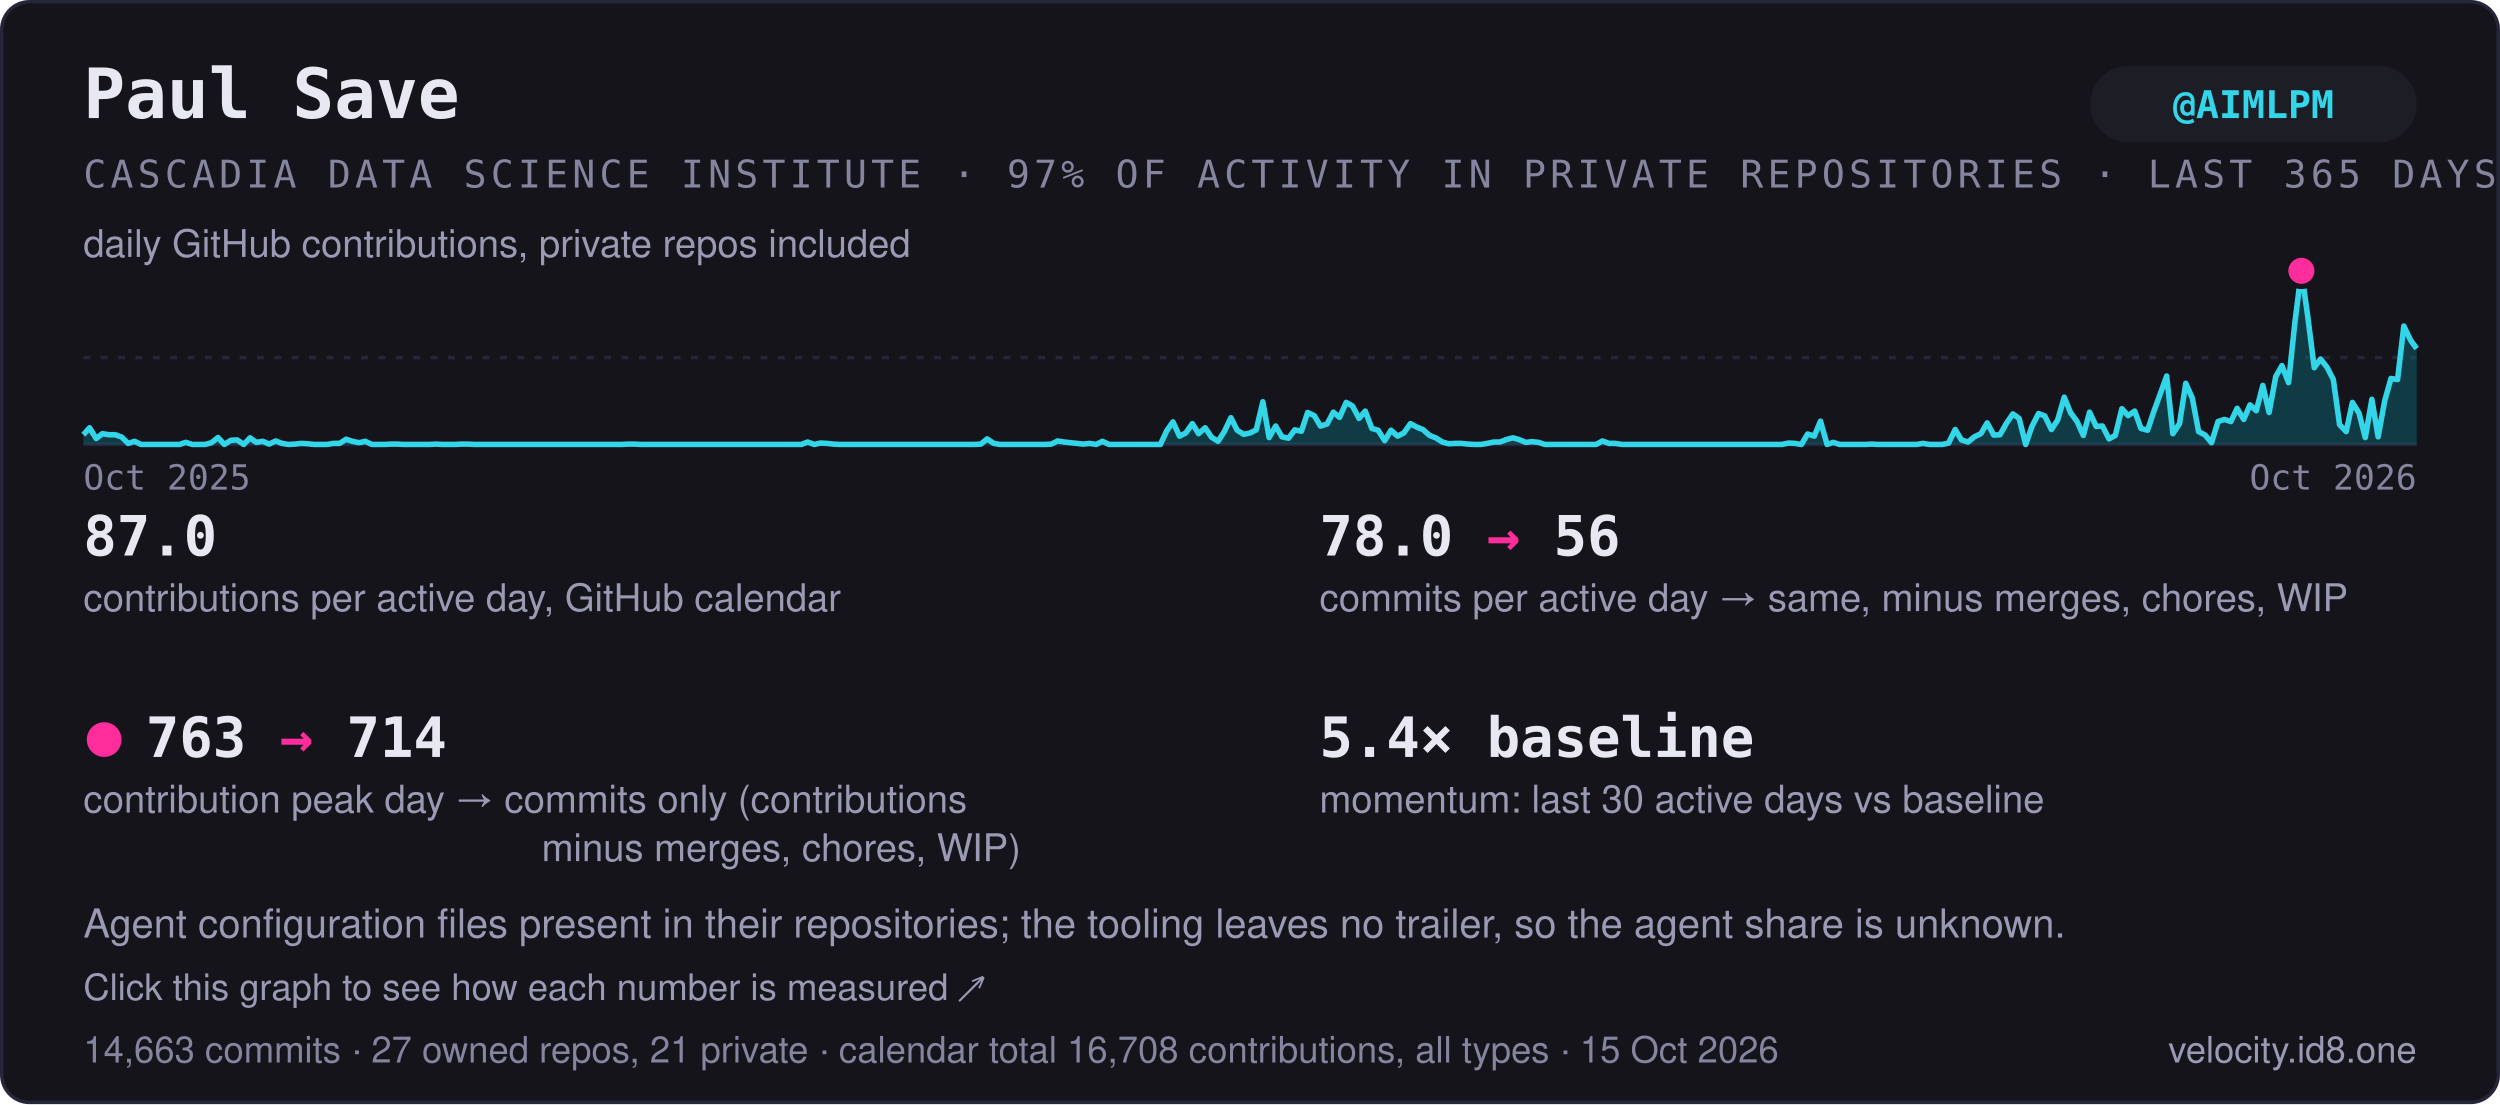
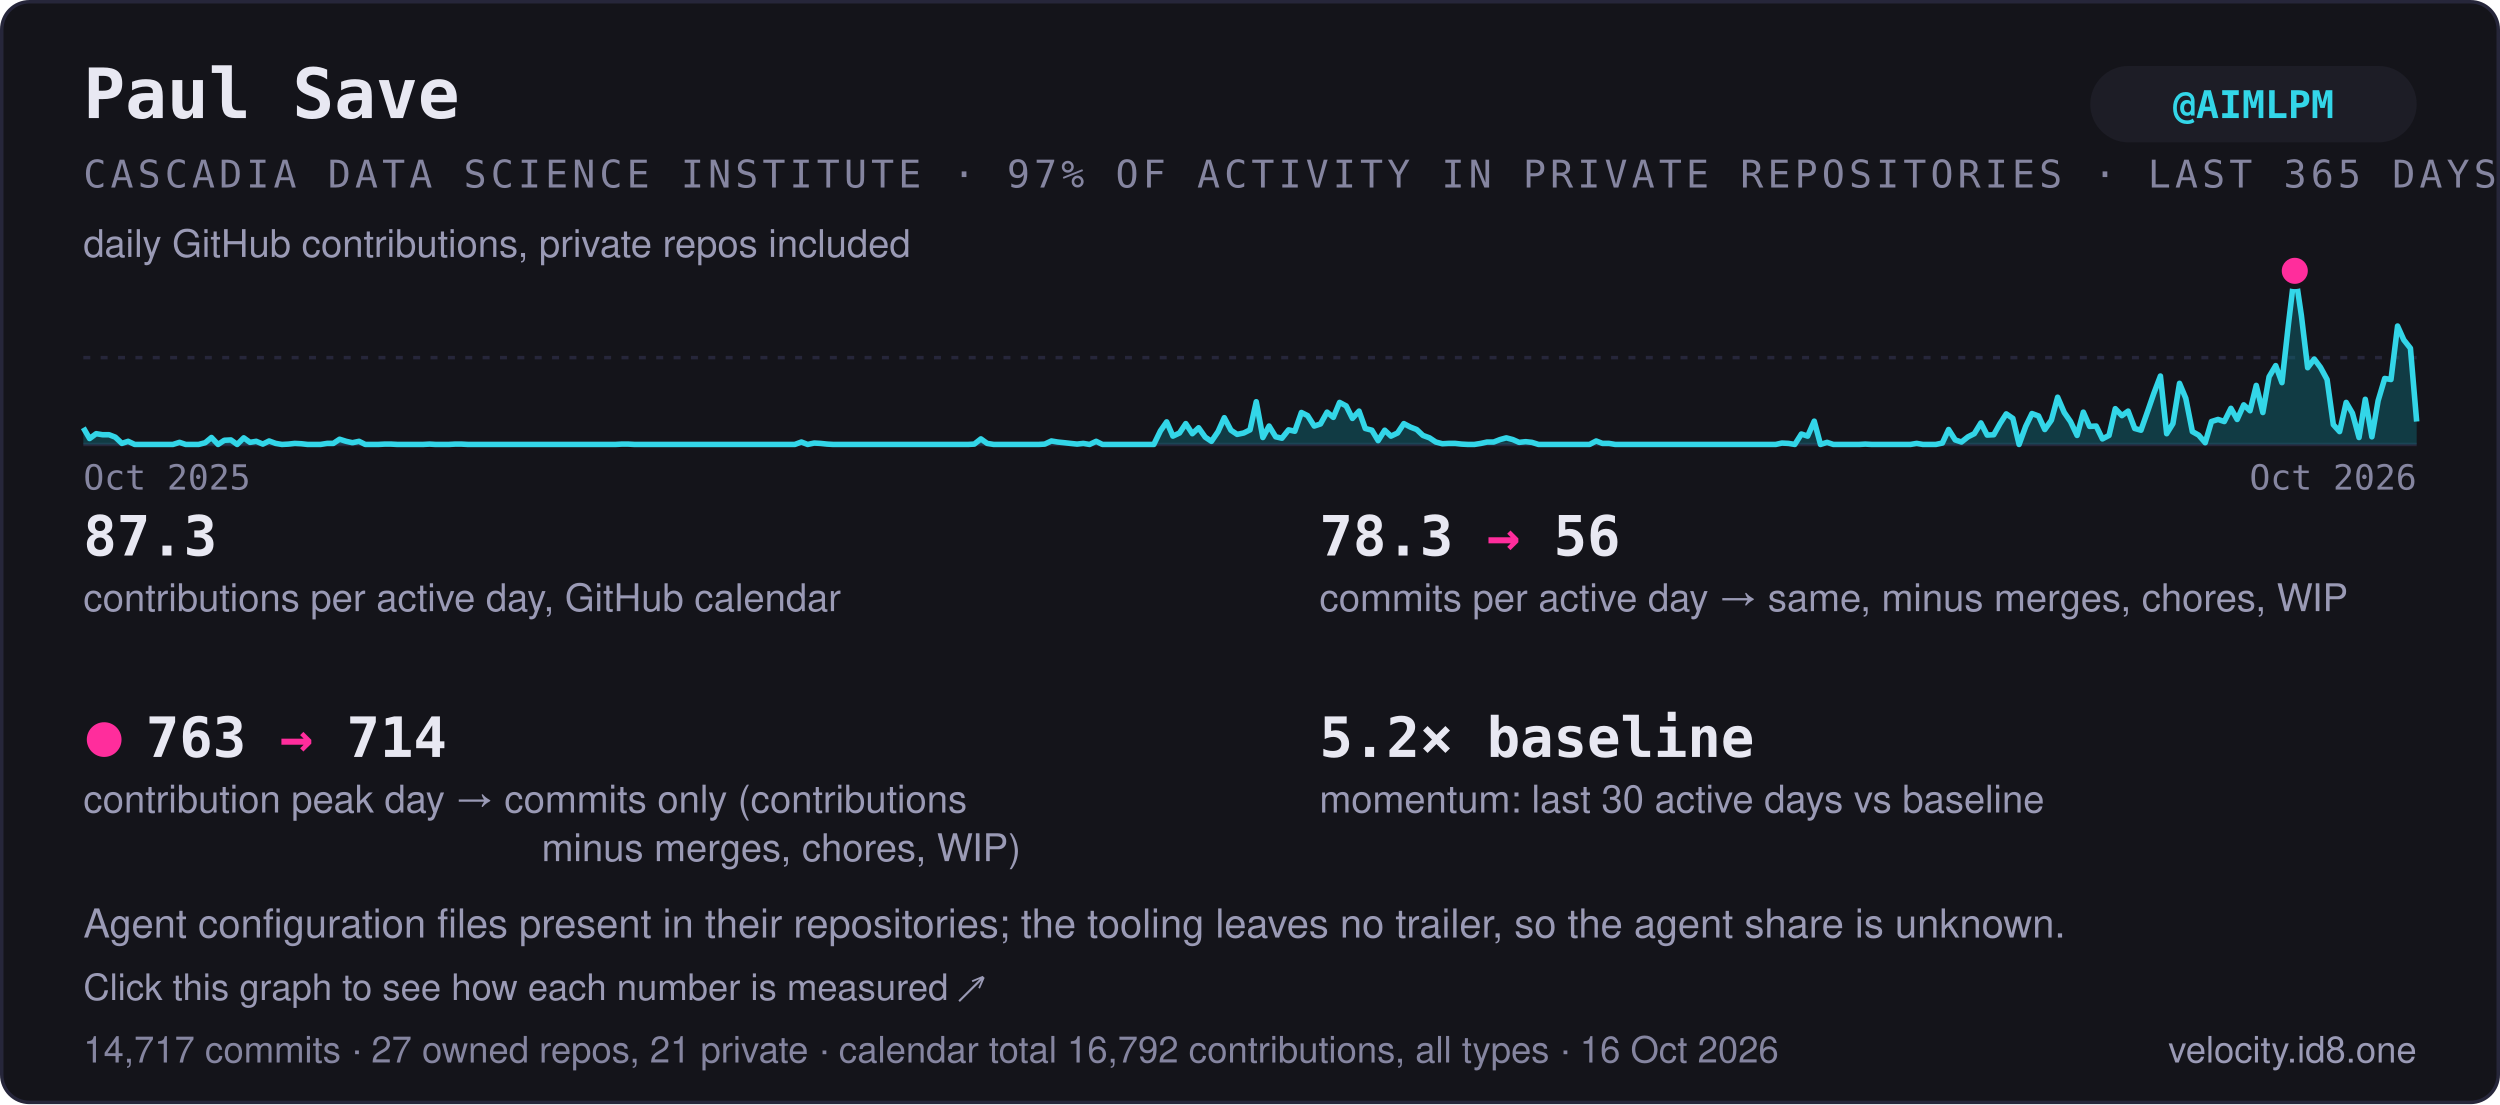
<svg xmlns="http://www.w3.org/2000/svg" width="720" height="318" viewBox="0 0 720 318" role="img" aria-label="Paul Save: Velocity Graph">
  <rect x="0.5" y="0.5" width="719" height="317" rx="8" fill="#14141A" stroke="#26263A" />
  <text x="24" y="34" font-family="Departure Mono, JetBrains Mono, ui-monospace, Menlo, monospace" font-size="20" font-weight="700" fill="#E8E8F2">Paul Save</text>
  <text x="24" y="54" font-family="Departure Mono, JetBrains Mono, ui-monospace, Menlo, monospace" font-size="11" letter-spacing="1.2" fill="#8585A0">CASCADIA DATA SCIENCE INSTITUTE · 97% OF ACTIVITY IN PRIVATE REPOSITORIES · LAST 365 DAYS</text>
  <rect x="602" y="19" width="94" height="22" rx="11" fill="#1D1D26" />
  <text x="649" y="34" text-anchor="middle" font-family="Departure Mono, JetBrains Mono, ui-monospace, Menlo, monospace" font-size="11" font-weight="600" fill="#33D6E8">@AIMLPM</text>
  <line x1="24" x2="696" y1="128" y2="128" stroke="#26263A" />
  <line x1="24" x2="696" y1="103.0" y2="103.0" stroke="#26263A" stroke-dasharray="2 3" />
-   <path d="M24.0,125.2 L25.8,123.2 L27.7,126.3 L29.5,124.9 L31.4,125.2 L33.2,125.2 L35.1,125.9 L36.9,127.7 L38.8,127.1 L40.6,128.0 L42.5,128.0 L44.3,128.0 L46.2,128.0 L48.0,128.0 L49.8,128.0 L51.7,128.0 L53.5,127.4 L55.4,128.0 L57.2,128.0 L59.1,128.0 L60.9,127.5 L62.8,126.0 L64.6,128.0 L66.5,126.8 L68.3,126.7 L70.2,128.0 L72.0,126.1 L73.8,127.4 L75.7,127.1 L77.5,127.9 L79.4,127.0 L81.2,127.7 L83.1,128.0 L84.9,127.9 L86.8,127.7 L88.6,127.8 L90.5,128.0 L92.3,128.0 L94.2,128.0 L96.0,127.7 L97.8,127.7 L99.7,126.5 L101.5,127.1 L103.4,127.5 L105.2,127.1 L107.1,128.0 L108.9,128.0 L110.8,128.0 L112.6,127.9 L114.5,127.9 L116.3,128.0 L118.2,128.0 L120.0,128.0 L121.8,128.0 L123.7,128.0 L125.5,127.9 L127.4,128.0 L129.2,128.0 L131.1,128.0 L132.9,127.9 L134.8,127.9 L136.6,128.0 L138.5,128.0 L140.3,128.0 L142.2,128.0 L144.0,128.0 L145.8,128.0 L147.7,128.0 L149.5,128.0 L151.4,128.0 L153.2,128.0 L155.1,128.0 L156.9,128.0 L158.8,128.0 L160.6,128.0 L162.5,128.0 L164.3,128.0 L166.2,128.0 L168.0,128.0 L169.8,128.0 L171.7,128.0 L173.5,128.0 L175.4,128.0 L177.2,128.0 L179.1,128.0 L180.9,127.9 L182.8,127.9 L184.6,128.0 L186.5,128.0 L188.3,128.0 L190.2,128.0 L192.0,128.0 L193.8,128.0 L195.7,128.0 L197.5,128.0 L199.4,128.0 L201.2,128.0 L203.1,128.0 L204.9,128.0 L206.8,128.0 L208.6,128.0 L210.5,128.0 L212.3,128.0 L214.2,128.0 L216.0,128.0 L217.8,128.0 L219.7,128.0 L221.5,128.0 L223.4,128.0 L225.2,128.0 L227.1,128.0 L228.9,128.0 L230.8,128.0 L232.6,127.3 L234.5,128.0 L236.3,127.6 L238.2,127.7 L240.0,127.9 L241.8,128.0 L243.7,128.0 L245.5,128.0 L247.4,128.0 L249.2,128.0 L251.1,128.0 L252.9,128.0 L254.8,128.0 L256.6,128.0 L258.5,128.0 L260.3,128.0 L262.2,128.0 L264.0,128.0 L265.8,128.0 L267.7,128.0 L269.5,128.0 L271.4,128.0 L273.2,128.0 L275.1,128.0 L276.9,128.0 L278.8,128.0 L280.6,128.0 L282.5,127.9 L284.3,126.4 L286.2,127.7 L288.0,128.0 L289.8,128.0 L291.7,128.0 L293.5,128.0 L295.4,128.0 L297.2,128.0 L299.1,128.0 L300.9,128.0 L302.8,127.9 L304.6,127.0 L306.5,127.3 L308.3,127.5 L310.2,127.7 L312.0,127.9 L313.8,127.7 L315.7,128.0 L317.5,127.1 L319.4,128.0 L321.2,128.0 L323.1,128.0 L324.9,128.0 L326.8,128.0 L328.6,128.0 L330.5,128.0 L332.3,128.0 L334.2,128.0 L336.0,124.1 L337.8,121.5 L339.7,125.6 L341.5,124.7 L343.4,122.0 L345.2,124.9 L347.1,123.2 L348.9,125.9 L350.8,127.1 L352.6,124.3 L354.5,120.3 L356.3,123.9 L358.2,125.1 L360.0,124.7 L361.8,123.8 L363.7,115.7 L365.5,126.0 L367.4,122.7 L369.2,125.8 L371.1,126.2 L372.9,123.8 L374.8,124.2 L376.6,118.8 L378.5,119.7 L380.3,122.7 L382.2,122.1 L384.0,118.7 L385.8,120.2 L387.7,115.9 L389.5,116.9 L391.4,120.5 L393.2,118.4 L395.1,123.4 L396.9,123.9 L398.8,126.9 L400.6,123.9 L402.5,125.6 L404.3,124.7 L406.2,122.0 L408.0,123.0 L409.8,123.7 L411.7,125.4 L413.5,126.1 L415.4,127.3 L417.2,127.8 L419.1,127.7 L420.9,127.7 L422.8,127.9 L424.6,128.0 L426.5,128.0 L428.3,127.7 L430.2,127.3 L432.0,127.3 L433.8,126.6 L435.7,126.1 L437.5,126.6 L439.4,127.4 L441.2,127.2 L443.1,127.4 L444.9,128.0 L446.8,128.0 L448.6,128.0 L450.5,128.0 L452.3,128.0 L454.2,128.0 L456.0,128.0 L457.8,128.0 L459.7,128.0 L461.5,127.0 L463.4,127.7 L465.2,127.7 L467.1,128.0 L468.9,128.0 L470.8,128.0 L472.6,128.0 L474.5,128.0 L476.3,128.0 L478.2,128.0 L480.0,128.0 L481.8,128.0 L483.7,128.0 L485.5,128.0 L487.4,128.0 L489.2,128.0 L491.1,128.0 L492.9,128.0 L494.8,128.0 L496.6,128.0 L498.5,128.0 L500.3,128.0 L502.2,128.0 L504.0,128.0 L505.8,128.0 L507.7,128.0 L509.5,128.0 L511.4,128.0 L513.2,128.0 L515.1,127.6 L516.9,127.7 L518.8,128.0 L520.6,125.0 L522.5,125.6 L524.3,121.3 L526.2,128.0 L528.0,127.4 L529.8,128.0 L531.7,128.0 L533.5,128.0 L535.4,128.0 L537.2,128.0 L539.1,127.9 L540.9,128.0 L542.8,128.0 L544.6,128.0 L546.5,128.0 L548.3,128.0 L550.2,128.0 L552.0,128.0 L553.8,127.7 L555.7,128.0 L557.5,128.0 L559.4,128.0 L561.2,127.6 L563.1,123.7 L564.9,126.7 L566.8,127.3 L568.6,125.8 L570.5,124.9 L572.3,121.8 L574.2,125.3 L576.0,125.2 L577.8,122.0 L579.7,119.2 L581.5,120.5 L583.4,128.0 L585.2,122.8 L587.1,119.1 L588.9,119.8 L590.8,123.7 L592.6,121.0 L594.5,114.4 L596.3,118.8 L598.2,121.4 L600.0,125.4 L601.8,118.7 L603.7,122.8 L605.5,122.7 L607.4,126.4 L609.2,125.4 L611.1,117.7 L612.9,119.7 L614.8,118.4 L616.6,123.4 L618.5,123.9 L620.3,118.5 L622.2,113.3 L624.0,108.3 L625.8,124.9 L627.7,122.0 L629.5,110.4 L631.4,114.7 L633.2,124.3 L635.1,125.3 L636.9,127.5 L638.8,121.4 L640.6,120.8 L642.5,121.4 L644.3,117.6 L646.2,120.8 L648.0,116.6 L649.8,118.3 L651.7,111.0 L653.5,118.8 L655.4,108.5 L657.2,105.3 L659.1,110.2 L660.9,93.1 L662.8,78.0 L664.6,90.9 L666.5,105.9 L668.3,103.4 L670.2,105.8 L672.0,109.3 L673.8,122.3 L675.7,124.3 L677.5,115.9 L679.4,119.0 L681.2,126.0 L683.1,115.0 L684.9,125.8 L686.8,115.4 L688.6,109.0 L690.5,109.3 L692.3,93.9 L694.2,97.9 L696.0,100.4 L696.0,128 L24,128 Z" fill="#0F6B78" fill-opacity="0.45" />
-   <path d="M24.0,125.2 L25.8,123.2 L27.7,126.3 L29.5,124.9 L31.4,125.2 L33.2,125.2 L35.1,125.9 L36.9,127.7 L38.8,127.1 L40.6,128.0 L42.5,128.0 L44.3,128.0 L46.2,128.0 L48.0,128.0 L49.8,128.0 L51.7,128.0 L53.5,127.4 L55.4,128.0 L57.2,128.0 L59.1,128.0 L60.9,127.5 L62.8,126.0 L64.6,128.0 L66.5,126.8 L68.3,126.7 L70.2,128.0 L72.0,126.1 L73.8,127.4 L75.7,127.1 L77.5,127.9 L79.4,127.0 L81.2,127.7 L83.1,128.0 L84.9,127.9 L86.8,127.7 L88.6,127.8 L90.5,128.0 L92.3,128.0 L94.2,128.0 L96.0,127.7 L97.8,127.7 L99.7,126.5 L101.5,127.1 L103.4,127.5 L105.2,127.1 L107.1,128.0 L108.9,128.0 L110.8,128.0 L112.6,127.9 L114.5,127.9 L116.3,128.0 L118.2,128.0 L120.0,128.0 L121.8,128.0 L123.7,128.0 L125.5,127.9 L127.4,128.0 L129.2,128.0 L131.1,128.0 L132.9,127.9 L134.8,127.9 L136.6,128.0 L138.5,128.0 L140.3,128.0 L142.2,128.0 L144.0,128.0 L145.8,128.0 L147.7,128.0 L149.5,128.0 L151.4,128.0 L153.2,128.0 L155.1,128.0 L156.9,128.0 L158.8,128.0 L160.6,128.0 L162.5,128.0 L164.3,128.0 L166.2,128.0 L168.0,128.0 L169.8,128.0 L171.7,128.0 L173.5,128.0 L175.4,128.0 L177.2,128.0 L179.1,128.0 L180.9,127.9 L182.8,127.9 L184.6,128.0 L186.5,128.0 L188.3,128.0 L190.2,128.0 L192.0,128.0 L193.8,128.0 L195.7,128.0 L197.5,128.0 L199.4,128.0 L201.2,128.0 L203.1,128.0 L204.9,128.0 L206.8,128.0 L208.6,128.0 L210.5,128.0 L212.3,128.0 L214.2,128.0 L216.0,128.0 L217.8,128.0 L219.7,128.0 L221.5,128.0 L223.4,128.0 L225.2,128.0 L227.1,128.0 L228.9,128.0 L230.8,128.0 L232.6,127.3 L234.5,128.0 L236.3,127.6 L238.2,127.7 L240.0,127.9 L241.8,128.0 L243.7,128.0 L245.5,128.0 L247.4,128.0 L249.2,128.0 L251.1,128.0 L252.9,128.0 L254.8,128.0 L256.6,128.0 L258.5,128.0 L260.3,128.0 L262.2,128.0 L264.0,128.0 L265.8,128.0 L267.7,128.0 L269.5,128.0 L271.4,128.0 L273.2,128.0 L275.1,128.0 L276.9,128.0 L278.8,128.0 L280.6,128.0 L282.5,127.9 L284.3,126.4 L286.2,127.7 L288.0,128.0 L289.8,128.0 L291.7,128.0 L293.5,128.0 L295.4,128.0 L297.2,128.0 L299.1,128.0 L300.9,128.0 L302.8,127.9 L304.6,127.0 L306.5,127.3 L308.3,127.5 L310.2,127.7 L312.0,127.9 L313.8,127.7 L315.7,128.0 L317.5,127.1 L319.4,128.0 L321.2,128.0 L323.1,128.0 L324.9,128.0 L326.8,128.0 L328.6,128.0 L330.5,128.0 L332.3,128.0 L334.2,128.0 L336.0,124.1 L337.8,121.5 L339.7,125.6 L341.5,124.7 L343.4,122.0 L345.2,124.9 L347.1,123.2 L348.9,125.9 L350.8,127.1 L352.6,124.3 L354.5,120.3 L356.3,123.9 L358.2,125.1 L360.0,124.7 L361.8,123.8 L363.7,115.7 L365.5,126.0 L367.4,122.7 L369.2,125.8 L371.1,126.2 L372.9,123.8 L374.8,124.2 L376.6,118.8 L378.5,119.7 L380.3,122.7 L382.2,122.1 L384.0,118.7 L385.8,120.2 L387.7,115.9 L389.5,116.9 L391.4,120.5 L393.2,118.4 L395.1,123.4 L396.9,123.9 L398.8,126.9 L400.6,123.9 L402.5,125.6 L404.3,124.7 L406.2,122.0 L408.0,123.0 L409.8,123.7 L411.7,125.4 L413.5,126.1 L415.4,127.3 L417.2,127.8 L419.1,127.7 L420.9,127.7 L422.8,127.9 L424.6,128.0 L426.5,128.0 L428.3,127.7 L430.2,127.3 L432.0,127.3 L433.8,126.6 L435.7,126.1 L437.5,126.6 L439.4,127.4 L441.2,127.2 L443.1,127.4 L444.9,128.0 L446.8,128.0 L448.6,128.0 L450.5,128.0 L452.3,128.0 L454.2,128.0 L456.0,128.0 L457.8,128.0 L459.7,128.0 L461.5,127.0 L463.4,127.7 L465.2,127.7 L467.1,128.0 L468.9,128.0 L470.8,128.0 L472.6,128.0 L474.5,128.0 L476.3,128.0 L478.2,128.0 L480.0,128.0 L481.8,128.0 L483.7,128.0 L485.5,128.0 L487.4,128.0 L489.2,128.0 L491.1,128.0 L492.9,128.0 L494.8,128.0 L496.6,128.0 L498.5,128.0 L500.3,128.0 L502.2,128.0 L504.0,128.0 L505.8,128.0 L507.7,128.0 L509.5,128.0 L511.4,128.0 L513.2,128.0 L515.1,127.6 L516.9,127.7 L518.8,128.0 L520.6,125.0 L522.5,125.6 L524.3,121.3 L526.2,128.0 L528.0,127.4 L529.8,128.0 L531.7,128.0 L533.5,128.0 L535.4,128.0 L537.2,128.0 L539.1,127.9 L540.9,128.0 L542.8,128.0 L544.6,128.0 L546.5,128.0 L548.3,128.0 L550.2,128.0 L552.0,128.0 L553.8,127.7 L555.7,128.0 L557.5,128.0 L559.4,128.0 L561.2,127.6 L563.1,123.7 L564.9,126.7 L566.8,127.3 L568.6,125.8 L570.5,124.9 L572.3,121.8 L574.2,125.3 L576.0,125.2 L577.8,122.0 L579.7,119.2 L581.5,120.5 L583.4,128.0 L585.2,122.8 L587.1,119.1 L588.9,119.8 L590.8,123.7 L592.6,121.0 L594.5,114.4 L596.3,118.8 L598.2,121.4 L600.0,125.4 L601.8,118.7 L603.7,122.8 L605.5,122.7 L607.4,126.4 L609.2,125.4 L611.1,117.7 L612.9,119.7 L614.8,118.4 L616.6,123.4 L618.5,123.9 L620.3,118.5 L622.2,113.3 L624.0,108.3 L625.8,124.9 L627.7,122.0 L629.5,110.4 L631.4,114.7 L633.2,124.3 L635.1,125.3 L636.9,127.5 L638.8,121.4 L640.6,120.8 L642.5,121.4 L644.3,117.6 L646.2,120.8 L648.0,116.6 L649.8,118.3 L651.7,111.0 L653.5,118.8 L655.4,108.5 L657.2,105.3 L659.1,110.2 L660.9,93.1 L662.8,78.0 L664.6,90.9 L666.5,105.9 L668.3,103.4 L670.2,105.8 L672.0,109.3 L673.8,122.3 L675.7,124.3 L677.5,115.9 L679.4,119.0 L681.2,126.0 L683.1,115.0 L684.9,125.8 L686.8,115.4 L688.6,109.0 L690.5,109.3 L692.3,93.9 L694.2,97.9 L696.0,100.4" fill="none" stroke="#33D6E8" stroke-width="1.6" stroke-linejoin="round" />
-   <circle cx="662.8" cy="78.0" r="4.5" fill="#FF2D9C" stroke="#14141A" stroke-width="1.5" />
+   <path d="M24.0,123.2 L25.8,126.3 L27.7,124.9 L29.5,125.2 L31.4,125.2 L33.2,125.9 L35.1,127.7 L36.9,127.1 L38.8,128.0 L40.6,128.0 L42.5,128.0 L44.3,128.0 L46.2,128.0 L48.0,128.0 L49.8,128.0 L51.7,127.4 L53.5,128.0 L55.4,128.0 L57.2,128.0 L59.1,127.5 L60.9,126.0 L62.8,128.0 L64.6,126.8 L66.5,126.7 L68.3,128.0 L70.2,126.1 L72.0,127.4 L73.8,127.1 L75.7,127.9 L77.5,127.0 L79.4,127.7 L81.2,128.0 L83.1,127.9 L84.9,127.7 L86.8,127.8 L88.6,128.0 L90.5,128.0 L92.3,128.0 L94.2,127.7 L96.0,127.7 L97.8,126.5 L99.7,127.1 L101.5,127.5 L103.4,127.1 L105.2,128.0 L107.1,128.0 L108.9,128.0 L110.8,127.9 L112.6,127.9 L114.5,128.0 L116.3,128.0 L118.2,128.0 L120.0,128.0 L121.8,128.0 L123.7,127.9 L125.5,128.0 L127.4,128.0 L129.2,128.0 L131.1,127.9 L132.9,127.9 L134.8,128.0 L136.6,128.0 L138.5,128.0 L140.3,128.0 L142.2,128.0 L144.0,128.0 L145.8,128.0 L147.7,128.0 L149.5,128.0 L151.4,128.0 L153.2,128.0 L155.1,128.0 L156.9,128.0 L158.8,128.0 L160.6,128.0 L162.5,128.0 L164.3,128.0 L166.2,128.0 L168.0,128.0 L169.8,128.0 L171.7,128.0 L173.5,128.0 L175.4,128.0 L177.2,128.0 L179.1,127.9 L180.9,127.9 L182.8,128.0 L184.6,128.0 L186.5,128.0 L188.3,128.0 L190.2,128.0 L192.0,128.0 L193.8,128.0 L195.7,128.0 L197.5,128.0 L199.4,128.0 L201.2,128.0 L203.1,128.0 L204.9,128.0 L206.8,128.0 L208.6,128.0 L210.5,128.0 L212.3,128.0 L214.2,128.0 L216.0,128.0 L217.8,128.0 L219.7,128.0 L221.5,128.0 L223.4,128.0 L225.2,128.0 L227.1,128.0 L228.9,128.0 L230.8,127.3 L232.6,128.0 L234.5,127.6 L236.3,127.7 L238.2,127.9 L240.0,128.0 L241.8,128.0 L243.7,128.0 L245.5,128.0 L247.4,128.0 L249.2,128.0 L251.1,128.0 L252.9,128.0 L254.8,128.0 L256.6,128.0 L258.5,128.0 L260.3,128.0 L262.2,128.0 L264.0,128.0 L265.8,128.0 L267.7,128.0 L269.5,128.0 L271.4,128.0 L273.2,128.0 L275.1,128.0 L276.9,128.0 L278.8,128.0 L280.6,127.9 L282.5,126.4 L284.3,127.7 L286.2,128.0 L288.0,128.0 L289.8,128.0 L291.7,128.0 L293.5,128.0 L295.4,128.0 L297.2,128.0 L299.1,128.0 L300.9,127.9 L302.8,127.0 L304.6,127.3 L306.5,127.5 L308.3,127.7 L310.2,127.9 L312.0,127.7 L313.8,128.0 L315.7,127.1 L317.5,128.0 L319.4,128.0 L321.2,128.0 L323.1,128.0 L324.9,128.0 L326.8,128.0 L328.6,128.0 L330.5,128.0 L332.3,128.0 L334.2,124.1 L336.0,121.5 L337.8,125.6 L339.7,124.7 L341.5,122.0 L343.4,124.9 L345.2,123.2 L347.1,125.9 L348.9,127.1 L350.8,124.3 L352.6,120.3 L354.5,123.9 L356.3,125.1 L358.2,124.7 L360.0,123.8 L361.8,115.7 L363.7,126.0 L365.5,122.7 L367.4,125.8 L369.2,126.2 L371.1,123.8 L372.9,124.2 L374.8,118.8 L376.6,119.7 L378.5,122.7 L380.3,122.1 L382.2,118.7 L384.0,120.2 L385.8,115.9 L387.7,116.9 L389.5,120.5 L391.4,118.4 L393.2,123.4 L395.1,123.9 L396.9,126.9 L398.8,123.9 L400.6,125.6 L402.5,124.7 L404.3,122.0 L406.2,123.0 L408.0,123.7 L409.8,125.4 L411.7,126.1 L413.5,127.3 L415.4,127.8 L417.2,127.7 L419.1,127.7 L420.9,127.9 L422.8,128.0 L424.6,128.0 L426.5,127.7 L428.3,127.3 L430.2,127.3 L432.0,126.6 L433.8,126.1 L435.7,126.6 L437.5,127.4 L439.4,127.2 L441.2,127.4 L443.1,128.0 L444.9,128.0 L446.8,128.0 L448.6,128.0 L450.5,128.0 L452.3,128.0 L454.2,128.0 L456.0,128.0 L457.8,128.0 L459.7,127.0 L461.5,127.7 L463.4,127.7 L465.2,128.0 L467.1,128.0 L468.9,128.0 L470.8,128.0 L472.6,128.0 L474.5,128.0 L476.3,128.0 L478.2,128.0 L480.0,128.0 L481.8,128.0 L483.7,128.0 L485.5,128.0 L487.4,128.0 L489.2,128.0 L491.1,128.0 L492.9,128.0 L494.8,128.0 L496.6,128.0 L498.5,128.0 L500.3,128.0 L502.2,128.0 L504.0,128.0 L505.8,128.0 L507.7,128.0 L509.5,128.0 L511.4,128.0 L513.2,127.6 L515.1,127.7 L516.9,128.0 L518.8,125.0 L520.6,125.6 L522.5,121.3 L524.3,128.0 L526.2,127.4 L528.0,128.0 L529.8,128.0 L531.7,128.0 L533.5,128.0 L535.4,128.0 L537.2,127.9 L539.1,128.0 L540.9,128.0 L542.8,128.0 L544.6,128.0 L546.5,128.0 L548.3,128.0 L550.2,128.0 L552.0,127.7 L553.8,128.0 L555.7,128.0 L557.5,128.0 L559.4,127.6 L561.2,123.7 L563.1,126.7 L564.9,127.3 L566.8,125.8 L568.6,124.9 L570.5,121.8 L572.3,125.3 L574.2,125.2 L576.0,122.0 L577.8,119.2 L579.7,120.5 L581.5,128.0 L583.4,122.8 L585.2,119.1 L587.1,119.8 L588.9,123.7 L590.8,121.0 L592.6,114.4 L594.5,118.8 L596.3,121.4 L598.2,125.4 L600.0,118.7 L601.8,122.8 L603.7,122.7 L605.5,126.4 L607.4,125.4 L609.2,117.7 L611.1,119.7 L612.9,118.4 L614.8,123.4 L616.6,123.9 L618.5,118.5 L620.3,113.3 L622.2,108.3 L624.0,124.9 L625.8,122.0 L627.7,110.4 L629.5,114.7 L631.4,124.3 L633.2,125.3 L635.1,127.5 L636.9,121.4 L638.8,120.8 L640.6,121.4 L642.5,117.6 L644.3,120.8 L646.2,116.6 L648.0,118.3 L649.8,111.0 L651.7,118.8 L653.5,108.5 L655.4,105.3 L657.2,110.2 L659.1,93.1 L660.9,78.0 L662.8,90.9 L664.6,105.9 L666.5,103.4 L668.3,105.8 L670.2,109.3 L672.0,122.3 L673.8,124.3 L675.7,115.9 L677.5,119.0 L679.4,126.0 L681.2,115.0 L683.1,125.8 L684.9,115.4 L686.8,109.0 L688.6,109.3 L690.5,93.9 L692.3,97.9 L694.2,100.3 L696.0,121.4 L696.0,128 L24,128 Z" fill="#0F6B78" fill-opacity="0.45" />
+   <path d="M24.0,123.2 L25.8,126.3 L27.7,124.9 L29.5,125.2 L31.4,125.2 L33.2,125.9 L35.1,127.7 L36.9,127.1 L38.8,128.0 L40.6,128.0 L42.5,128.0 L44.3,128.0 L46.2,128.0 L48.0,128.0 L49.8,128.0 L51.7,127.4 L53.5,128.0 L55.4,128.0 L57.2,128.0 L59.1,127.5 L60.9,126.0 L62.8,128.0 L64.6,126.8 L66.5,126.7 L68.3,128.0 L70.2,126.1 L72.0,127.4 L73.8,127.1 L75.7,127.9 L77.5,127.0 L79.4,127.7 L81.2,128.0 L83.1,127.9 L84.9,127.7 L86.8,127.8 L88.6,128.0 L90.5,128.0 L92.3,128.0 L94.2,127.7 L96.0,127.7 L97.8,126.5 L99.7,127.1 L101.5,127.5 L103.4,127.1 L105.2,128.0 L107.1,128.0 L108.9,128.0 L110.8,127.9 L112.6,127.9 L114.5,128.0 L116.3,128.0 L118.2,128.0 L120.0,128.0 L121.8,128.0 L123.7,127.9 L125.5,128.0 L127.4,128.0 L129.2,128.0 L131.1,127.9 L132.9,127.9 L134.8,128.0 L136.6,128.0 L138.5,128.0 L140.3,128.0 L142.2,128.0 L144.0,128.0 L145.8,128.0 L147.7,128.0 L149.5,128.0 L151.4,128.0 L153.2,128.0 L155.1,128.0 L156.9,128.0 L158.8,128.0 L160.6,128.0 L162.5,128.0 L164.3,128.0 L166.2,128.0 L168.0,128.0 L169.8,128.0 L171.7,128.0 L173.5,128.0 L175.4,128.0 L177.2,128.0 L179.1,127.9 L180.9,127.9 L182.8,128.0 L184.6,128.0 L186.5,128.0 L188.3,128.0 L190.2,128.0 L192.0,128.0 L193.8,128.0 L195.7,128.0 L197.5,128.0 L199.4,128.0 L201.2,128.0 L203.1,128.0 L204.9,128.0 L206.8,128.0 L208.6,128.0 L210.5,128.0 L212.3,128.0 L214.2,128.0 L216.0,128.0 L217.8,128.0 L219.7,128.0 L221.5,128.0 L223.4,128.0 L225.2,128.0 L227.1,128.0 L228.9,128.0 L230.8,127.3 L232.6,128.0 L234.5,127.6 L236.3,127.7 L238.2,127.9 L240.0,128.0 L241.8,128.0 L243.7,128.0 L245.5,128.0 L247.4,128.0 L249.2,128.0 L251.1,128.0 L252.9,128.0 L254.8,128.0 L256.6,128.0 L258.5,128.0 L260.3,128.0 L262.2,128.0 L264.0,128.0 L265.8,128.0 L267.7,128.0 L269.5,128.0 L271.4,128.0 L273.2,128.0 L275.1,128.0 L276.9,128.0 L278.8,128.0 L280.6,127.9 L282.5,126.4 L284.3,127.7 L286.2,128.0 L288.0,128.0 L289.8,128.0 L291.7,128.0 L293.5,128.0 L295.4,128.0 L297.2,128.0 L299.1,128.0 L300.9,127.9 L302.8,127.0 L304.6,127.3 L306.5,127.5 L308.3,127.7 L310.2,127.9 L312.0,127.7 L313.8,128.0 L315.7,127.1 L317.5,128.0 L319.4,128.0 L321.2,128.0 L323.1,128.0 L324.9,128.0 L326.8,128.0 L328.6,128.0 L330.5,128.0 L332.3,128.0 L334.2,124.1 L336.0,121.5 L337.8,125.6 L339.7,124.7 L341.5,122.0 L343.4,124.9 L345.2,123.2 L347.1,125.9 L348.9,127.1 L350.8,124.3 L352.6,120.3 L354.5,123.9 L356.3,125.1 L358.2,124.7 L360.0,123.8 L361.8,115.7 L363.7,126.0 L365.5,122.7 L367.4,125.8 L369.2,126.2 L371.1,123.8 L372.9,124.2 L374.8,118.8 L376.6,119.7 L378.5,122.7 L380.3,122.1 L382.2,118.7 L384.0,120.2 L385.8,115.9 L387.7,116.9 L389.5,120.5 L391.4,118.4 L393.2,123.4 L395.1,123.9 L396.9,126.9 L398.8,123.9 L400.6,125.6 L402.5,124.7 L404.3,122.0 L406.2,123.0 L408.0,123.7 L409.8,125.4 L411.7,126.1 L413.5,127.3 L415.4,127.8 L417.2,127.7 L419.1,127.7 L420.9,127.9 L422.8,128.0 L424.6,128.0 L426.5,127.7 L428.3,127.3 L430.2,127.3 L432.0,126.6 L433.8,126.1 L435.7,126.6 L437.5,127.4 L439.4,127.2 L441.2,127.4 L443.1,128.0 L444.9,128.0 L446.8,128.0 L448.6,128.0 L450.5,128.0 L452.3,128.0 L454.2,128.0 L456.0,128.0 L457.8,128.0 L459.7,127.0 L461.5,127.7 L463.4,127.7 L465.2,128.0 L467.1,128.0 L468.9,128.0 L470.8,128.0 L472.6,128.0 L474.5,128.0 L476.3,128.0 L478.2,128.0 L480.0,128.0 L481.8,128.0 L483.7,128.0 L485.5,128.0 L487.4,128.0 L489.2,128.0 L491.1,128.0 L492.9,128.0 L494.8,128.0 L496.6,128.0 L498.5,128.0 L500.3,128.0 L502.2,128.0 L504.0,128.0 L505.8,128.0 L507.7,128.0 L509.5,128.0 L511.4,128.0 L513.2,127.6 L515.1,127.7 L516.9,128.0 L518.8,125.0 L520.6,125.6 L522.5,121.3 L524.3,128.0 L526.2,127.4 L528.0,128.0 L529.8,128.0 L531.7,128.0 L533.5,128.0 L535.4,128.0 L537.2,127.9 L539.1,128.0 L540.9,128.0 L542.8,128.0 L544.6,128.0 L546.5,128.0 L548.3,128.0 L550.2,128.0 L552.0,127.7 L553.8,128.0 L555.7,128.0 L557.5,128.0 L559.4,127.6 L561.2,123.7 L563.1,126.7 L564.9,127.3 L566.8,125.8 L568.6,124.9 L570.5,121.8 L572.3,125.3 L574.2,125.2 L576.0,122.0 L577.8,119.2 L579.7,120.5 L581.5,128.0 L583.4,122.8 L585.2,119.1 L587.1,119.8 L588.9,123.7 L590.8,121.0 L592.6,114.4 L594.5,118.8 L596.3,121.4 L598.2,125.4 L600.0,118.7 L601.8,122.8 L603.7,122.7 L605.5,126.4 L607.4,125.4 L609.2,117.7 L611.1,119.7 L612.9,118.4 L614.8,123.4 L616.6,123.9 L618.5,118.5 L620.3,113.3 L622.2,108.3 L624.0,124.9 L625.8,122.0 L627.7,110.4 L629.5,114.7 L631.4,124.3 L633.2,125.3 L635.1,127.5 L636.9,121.4 L638.8,120.8 L640.6,121.4 L642.5,117.6 L644.3,120.8 L646.2,116.6 L648.0,118.3 L649.8,111.0 L651.7,118.8 L653.5,108.5 L655.4,105.3 L657.2,110.2 L659.1,93.1 L660.9,78.0 L662.8,90.9 L664.6,105.9 L666.5,103.4 L668.3,105.8 L670.2,109.3 L672.0,122.3 L673.8,124.3 L675.7,115.9 L677.5,119.0 L679.4,126.0 L681.2,115.0 L683.1,125.8 L684.9,115.4 L686.8,109.0 L688.6,109.3 L690.5,93.9 L692.3,97.9 L694.2,100.3 L696.0,121.4" fill="none" stroke="#33D6E8" stroke-width="1.6" stroke-linejoin="round" />
+   <circle cx="660.9" cy="78.0" r="4.5" fill="#FF2D9C" stroke="#14141A" stroke-width="1.5" />
  <text x="24" y="141" font-family="Departure Mono, JetBrains Mono, ui-monospace, Menlo, monospace" font-size="10" fill="#8585A0">Oct 2025</text>
  <text x="696" y="141" text-anchor="end" font-family="Departure Mono, JetBrains Mono, ui-monospace, Menlo, monospace" font-size="10" fill="#8585A0">Oct 2026</text>
  <text x="24" y="74" font-family="-apple-system, BlinkMacSystemFont, 'Segoe UI', Helvetica, Arial, sans-serif" font-size="11" fill="#9A9AB5">daily GitHub contributions, private repos included</text>
-   <text x="24" y="160" font-family="Departure Mono, JetBrains Mono, ui-monospace, Menlo, monospace" font-size="16" font-weight="600" fill="#E8E8F2">87.0</text>
+   <text x="24" y="160" font-family="Departure Mono, JetBrains Mono, ui-monospace, Menlo, monospace" font-size="16" font-weight="600" fill="#E8E8F2">87.3</text>
  <text x="24" y="176" font-family="-apple-system, BlinkMacSystemFont, 'Segoe UI', Helvetica, Arial, sans-serif" font-size="11" fill="#9A9AB5">contributions per active day, GitHub calendar</text>
-   <text x="380" y="160" font-family="Departure Mono, JetBrains Mono, ui-monospace, Menlo, monospace" font-size="16" font-weight="600" fill="#E8E8F2">78.0 <tspan fill="#FF2D9C">→</tspan> 56</text>
+   <text x="380" y="160" font-family="Departure Mono, JetBrains Mono, ui-monospace, Menlo, monospace" font-size="16" font-weight="600" fill="#E8E8F2">78.3 <tspan fill="#FF2D9C">→</tspan> 56</text>
  <text x="380" y="176" font-family="-apple-system, BlinkMacSystemFont, 'Segoe UI', Helvetica, Arial, sans-serif" font-size="11" fill="#9A9AB5">commits per active day → same, minus merges, chores, WIP</text>
  <circle cx="30" cy="213" r="5" fill="#FF2D9C" />
  <text x="42" y="218" font-family="Departure Mono, JetBrains Mono, ui-monospace, Menlo, monospace" font-size="16" font-weight="600" fill="#E8E8F2">763 <tspan fill="#FF2D9C">→</tspan> 714</text>
  <text x="24" y="234" font-family="-apple-system, BlinkMacSystemFont, 'Segoe UI', Helvetica, Arial, sans-serif" font-size="11" fill="#9A9AB5">contribution peak day → commits only (contributions</text>
  <text x="156" y="248" font-family="-apple-system, BlinkMacSystemFont, 'Segoe UI', Helvetica, Arial, sans-serif" font-size="11" fill="#9A9AB5">minus merges, chores, WIP)</text>
-   <text x="380" y="218" font-family="Departure Mono, JetBrains Mono, ui-monospace, Menlo, monospace" font-size="16" font-weight="600" fill="#E8E8F2">5.4× baseline</text>
+   <text x="380" y="218" font-family="Departure Mono, JetBrains Mono, ui-monospace, Menlo, monospace" font-size="16" font-weight="600" fill="#E8E8F2">5.2× baseline</text>
  <text x="380" y="234" font-family="-apple-system, BlinkMacSystemFont, 'Segoe UI', Helvetica, Arial, sans-serif" font-size="11" fill="#9A9AB5">momentum: last 30 active days vs baseline</text>
  <text x="24" y="270" font-family="-apple-system, BlinkMacSystemFont, 'Segoe UI', Helvetica, Arial, sans-serif" font-size="11.5" fill="#9A9AB5">Agent configuration files present in their repositories; the tooling leaves no trailer, so the agent share is unknown.</text>
  <text x="24" y="288" font-family="-apple-system, BlinkMacSystemFont, 'Segoe UI', Helvetica, Arial, sans-serif" font-size="10.5" fill="#9A9AB5">Click this graph to see how each number is measured ↗</text>
-   <text x="24" y="306" font-family="-apple-system, BlinkMacSystemFont, 'Segoe UI', Helvetica, Arial, sans-serif" font-size="10.5" fill="#8585A0">14,663 commits · 27 owned repos, 21 private · calendar total 16,708 contributions, all types · 15 Oct 2026</text>
+   <text x="24" y="306" font-family="-apple-system, BlinkMacSystemFont, 'Segoe UI', Helvetica, Arial, sans-serif" font-size="10.5" fill="#8585A0">14,717 commits · 27 owned repos, 21 private · calendar total 16,792 contributions, all types · 16 Oct 2026</text>
  <text x="696" y="306" text-anchor="end" font-family="-apple-system, BlinkMacSystemFont, 'Segoe UI', Helvetica, Arial, sans-serif" font-size="10.5" fill="#9A9AB5">velocity.id8.one</text>
</svg>
